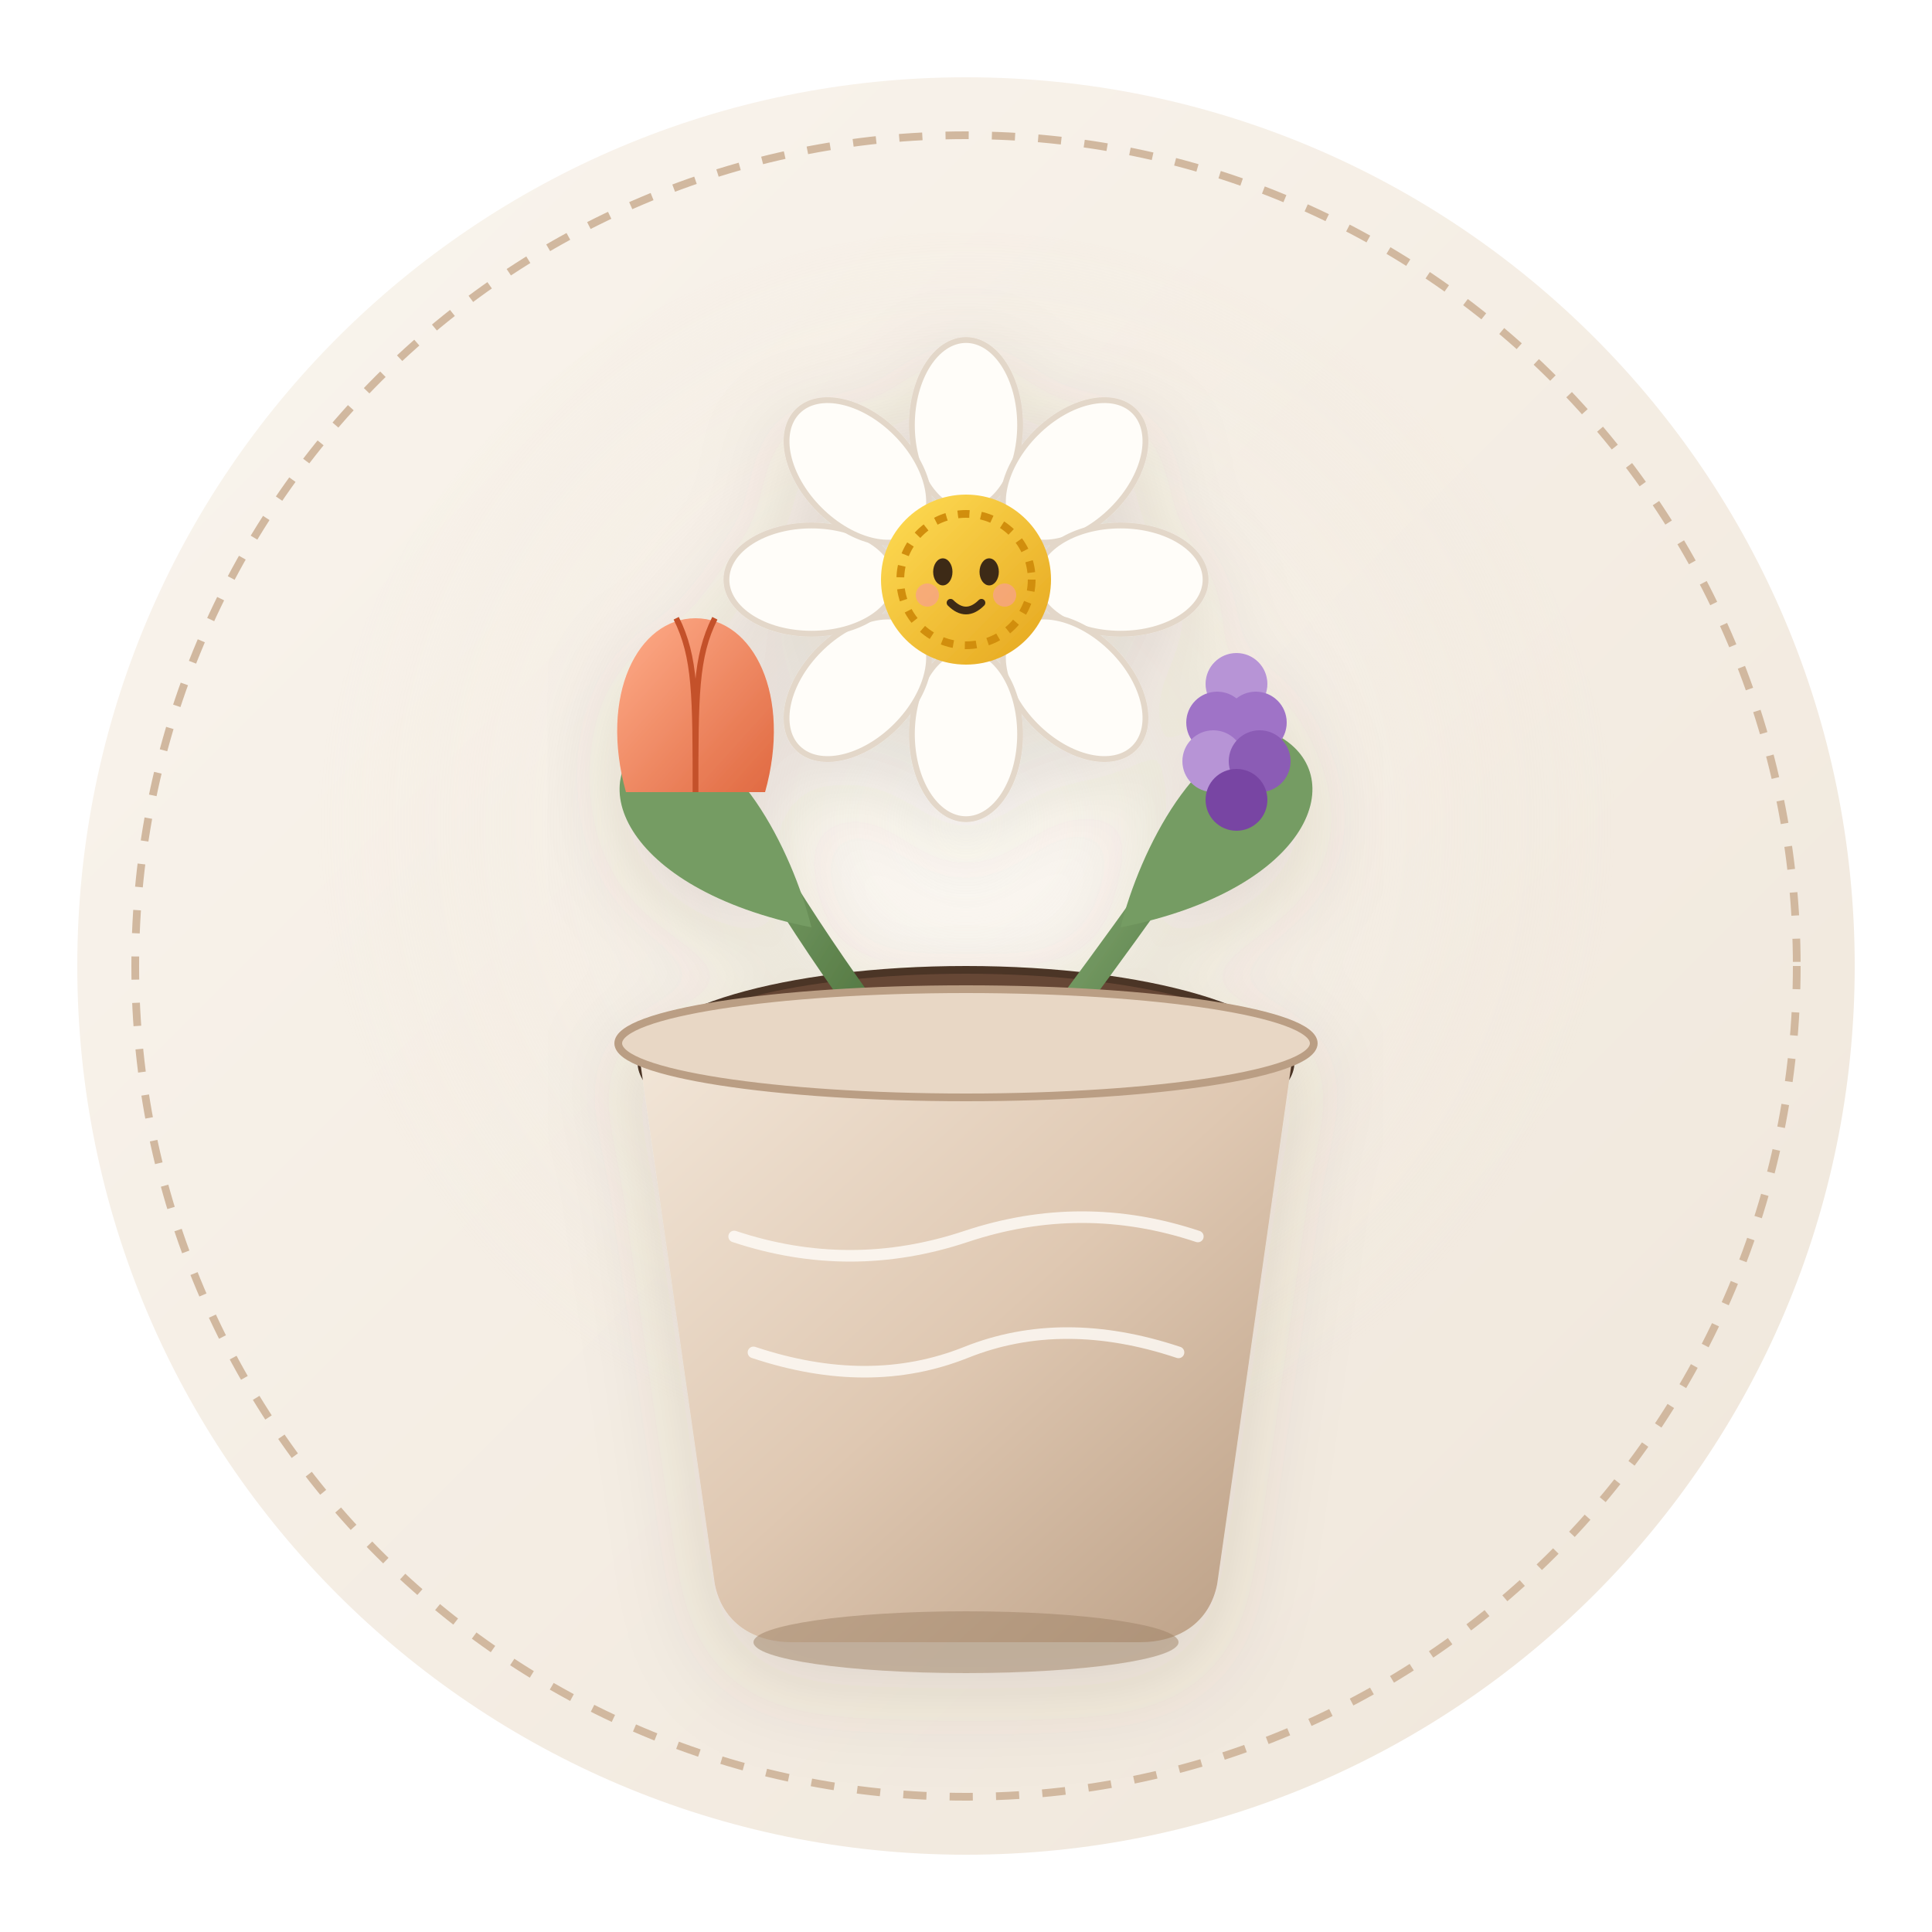
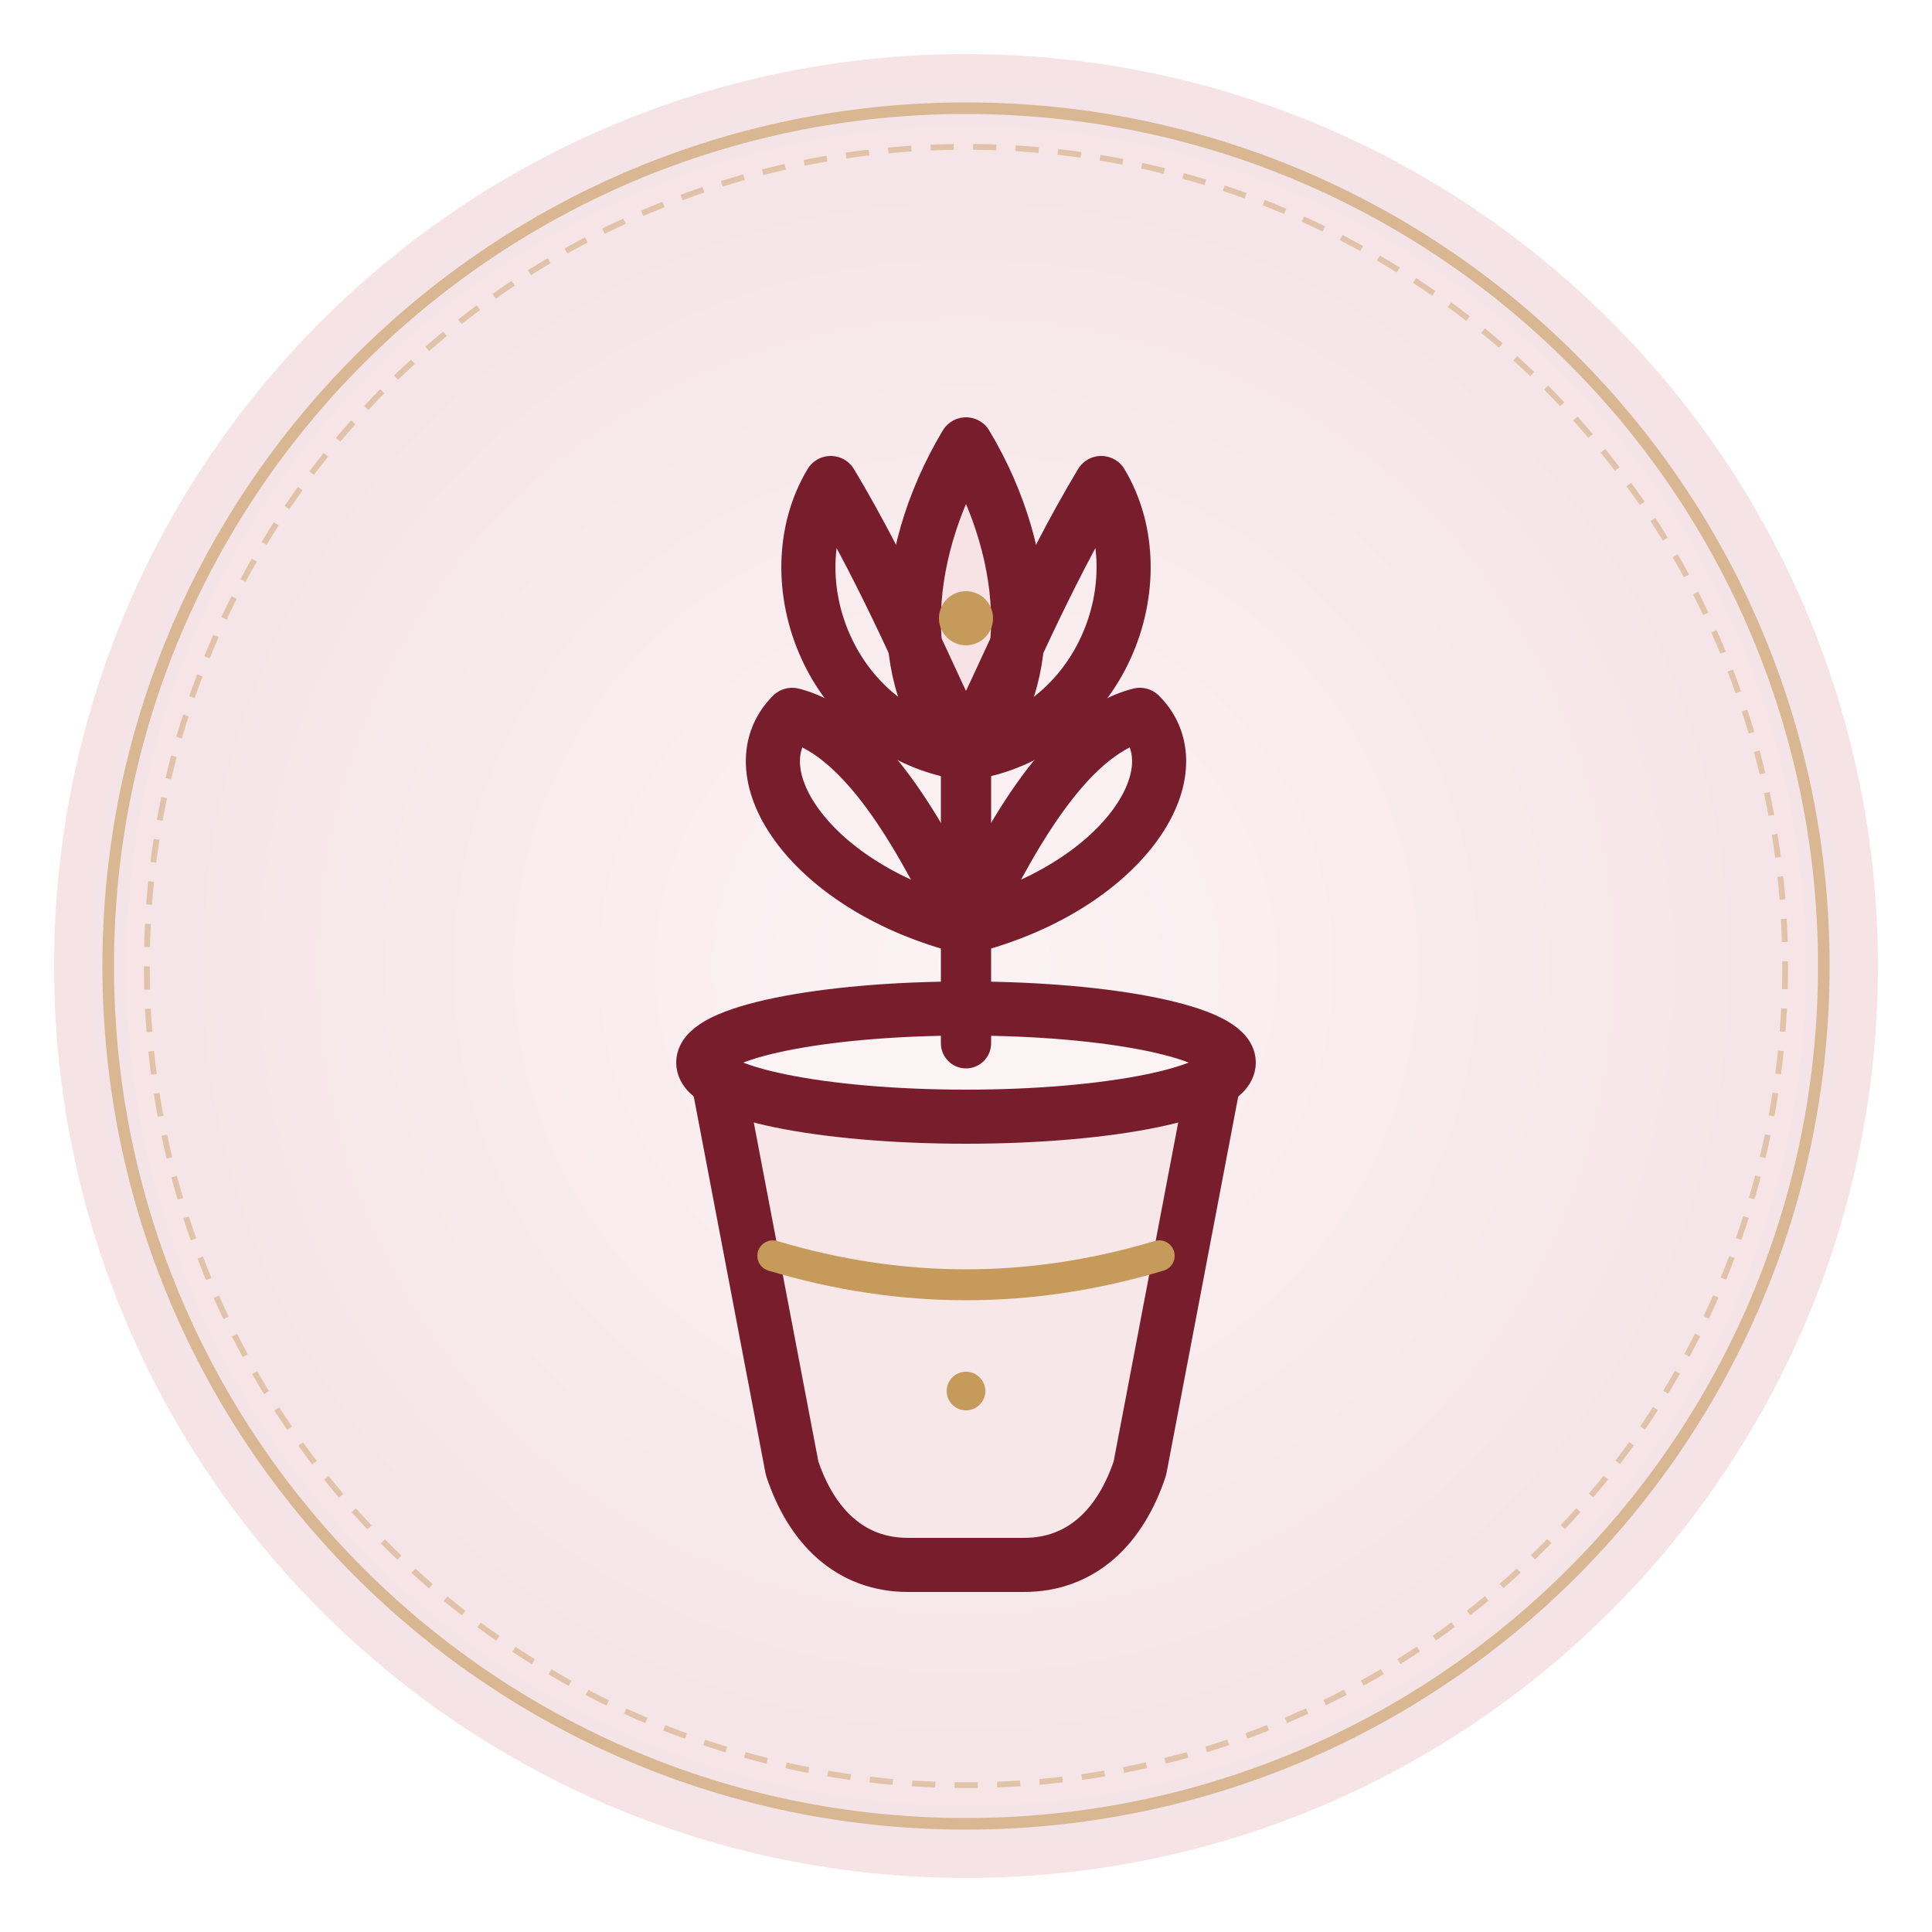
<svg xmlns="http://www.w3.org/2000/svg" viewBox="0 0 500 500" width="100%" height="100%">
  <defs>
-     <linearGradient id="bgPot" x1="0%" y1="0%" x2="100%" y2="100%">
-       <stop offset="0%" stop-color="#FAF5EE" />
-       <stop offset="100%" stop-color="#EFE6DA" />
-     </linearGradient>
-     <radialGradient id="sunGlow" cx="50%" cy="45%" r="50%">
-       <stop offset="0%" stop-color="#FFFDF9" stop-opacity="0.9" />
-       <stop offset="100%" stop-color="#EFE6DA" stop-opacity="0" />
+     <radialGradient id="discGradPots" cx="50%" cy="50%" r="50%">
+       <stop offset="0%" stop-color="#FCF3F5" />
+       <stop offset="100%" stop-color="#F5E3E6" />
    </radialGradient>
-     <linearGradient id="ceramicPot" x1="0%" y1="0%" x2="100%" y2="100%">
-       <stop offset="0%" stop-color="#F2E6D8" />
-       <stop offset="50%" stop-color="#DFC8B2" />
-       <stop offset="100%" stop-color="#BA9E84" />
-     </linearGradient>
-     <linearGradient id="daisyYellow" x1="0%" y1="0%" x2="100%" y2="100%">
-       <stop offset="0%" stop-color="#FFDD55" />
-       <stop offset="100%" stop-color="#E5A61E" />
-     </linearGradient>
-     <linearGradient id="tulipPeach" x1="0%" y1="0%" x2="100%" y2="100%">
-       <stop offset="0%" stop-color="#FFAD8A" />
-       <stop offset="100%" stop-color="#E06941" />
-     </linearGradient>
-     <linearGradient id="stemGreen" x1="0%" y1="0%" x2="100%" y2="100%">
-       <stop offset="0%" stop-color="#91B87F" />
-       <stop offset="100%" stop-color="#4C703B" />
-     </linearGradient>
-     <filter id="potShadow" x="-10%" y="-10%" width="120%" height="120%">
-       <feDropShadow dx="0" dy="8" stdDeviation="12" flood-color="#5A4030" flood-opacity="0.14" />
-     </filter>
  </defs>
-   <circle cx="250" cy="250" r="230" fill="url(#bgPot)" />
-   <circle cx="250" cy="250" r="215" fill="none" stroke="#D1B89F" stroke-width="2" stroke-dasharray="6,6" />
-   <circle cx="250" cy="230" r="170" fill="url(#sunGlow)" />
-   <g filter="url(#potShadow)">
-     <ellipse cx="250" cy="275" rx="85" ry="25" fill="#4B3426" />
-     <ellipse cx="250" cy="272" rx="78" ry="20" fill="#664634" />
-     <path d="M250 270 Q250 190 250 160" fill="none" stroke="url(#stemGreen)" stroke-width="8" stroke-linecap="round" />
-     <path d="M230 270 Q200 230 180 190" fill="none" stroke="url(#stemGreen)" stroke-width="7" stroke-linecap="round" />
-     <path d="M270 270 Q300 230 320 200" fill="none" stroke="url(#stemGreen)" stroke-width="7" stroke-linecap="round" />
-     <path d="M210 240 C160 230 150 200 170 190 C190 190 205 220 210 240 Z" fill="#759C63" />
-     <path d="M290 240 C340 230 350 200 330 190 C310 190 295 220 290 240 Z" fill="#759C63" />
-     <g transform="translate(250, 150)">
-       <g fill="#FFFDF9" stroke="#E3D7C9" stroke-width="1.5">
-         <ellipse cx="0" cy="-40" rx="14" ry="22" />
-         <ellipse cx="28" cy="-28" rx="14" ry="22" transform="rotate(45 28 -28)" />
-         <ellipse cx="40" cy="0" rx="22" ry="14" />
-         <ellipse cx="28" cy="28" rx="14" ry="22" transform="rotate(-45 28 28)" />
-         <ellipse cx="0" cy="40" rx="14" ry="22" />
-         <ellipse cx="-28" cy="28" rx="14" ry="22" transform="rotate(45 -28 28)" />
-         <ellipse cx="-40" cy="0" rx="22" ry="14" />
-         <ellipse cx="-28" cy="-28" rx="14" ry="22" transform="rotate(-45 -28 -28)" />
-       </g>
-       <circle cx="0" cy="0" r="22" fill="url(#daisyYellow)" />
-       <circle cx="0" cy="0" r="17" fill="none" stroke="#D18E0B" stroke-width="2" stroke-dasharray="3,3" />
-       <ellipse cx="-6" cy="-2" rx="2.5" ry="3.5" fill="#3D2914" />
-       <ellipse cx="6" cy="-2" rx="2.5" ry="3.5" fill="#3D2914" />
-       <path d="M-4 6 Q0 10 4 6" fill="none" stroke="#3D2914" stroke-width="2" stroke-linecap="round" />
-       <circle cx="-10" cy="4" r="3" fill="#F8A090" opacity="0.7" />
-       <circle cx="10" cy="4" r="3" fill="#F8A090" opacity="0.7" />
+   <circle cx="250" cy="250" r="236" fill="url(#discGradPots)" />
+   <circle cx="250" cy="250" r="222" fill="none" stroke="#C59A5A" stroke-width="3" opacity="0.6" />
+   <circle cx="250" cy="250" r="212" fill="none" stroke="#C59A5A" stroke-width="1.5" stroke-dasharray="6,5" opacity="0.45" />
+   <g stroke="#781D2C" stroke-width="14" stroke-linecap="round" stroke-linejoin="round" fill="none">
+     <path d="M185 275 L315 275 L295 380 C290 395 280 405 265 405 L235 405 C220 405 210 395 205 380 Z" fill="#F8E7E9" />
+     <ellipse cx="250" cy="275" rx="68" ry="14" fill="#FCF3F5" />
+     <path d="M200 325 Q250 340 300 325" stroke="#C59A5A" stroke-width="8" />
+     <circle cx="250" cy="360" r="5" fill="#C59A5A" stroke="none" />
+     <path d="M250 270 L250 190" stroke-width="13" />
+     <path d="M250 240 C210 230 190 200 205 185 C225 190 240 220 250 240 Z" fill="#FBF0F2" />
+     <path d="M250 240 C290 230 310 200 295 185 C275 190 260 220 250 240 Z" fill="#FBF0F2" />
+     <g transform="translate(250, 160)">
+       <path d="M0 -45 C-18 -15 -18 20 0 35 C18 20 18 -15 0 -45 Z" fill="#F7E2E6" />
+       <path d="M0 35 C-35 30 -50 -10 -35 -35 C-20 -10 -10 15 0 35 Z" />
+       <path d="M0 35 C35 30 50 -10 35 -35 C20 -10 10 15 0 35 Z" />
+       <circle cx="0" cy="0" r="7" fill="#C59A5A" stroke="none" />
    </g>
-     <g transform="translate(180, 185)">
-       <path d="M-18 20 C-25 -5 -15 -25 0 -25 C15 -25 25 -5 18 20 Z" fill="url(#tulipPeach)" />
-       <path d="M-5 -25 C0 -15 0 -5 0 20 C0 -5 0 -15 5 -25" fill="none" stroke="#C4512B" stroke-width="1.5" />
-     </g>
-     <g transform="translate(320, 195)">
-       <circle cx="0" cy="-18" r="8" fill="#B794D6" />
-       <circle cx="-5" cy="-8" r="8" fill="#9F73C7" />
-       <circle cx="5" cy="-8" r="8" fill="#9F73C7" />
-       <circle cx="-6" cy="2" r="8" fill="#B794D6" />
-       <circle cx="6" cy="2" r="8" fill="#8B5BB5" />
-       <circle cx="0" cy="12" r="8" fill="#7845A3" />
-     </g>
-     <path d="M165 270 L185 410 C187 420 195 425 205 425 L295 425 C305 425 313 420 315 410 L335 270 Z" fill="url(#ceramicPot)" />
-     <ellipse cx="250" cy="270" rx="90" ry="14" fill="#E8D7C5" stroke="#BA9E84" stroke-width="2" />
-     <path d="M190 320 Q220 330 250 320 Q280 310 310 320" fill="none" stroke="#FFFDF9" stroke-width="3" stroke-linecap="round" opacity="0.8" />
-     <path d="M195 350 Q225 360 250 350 Q275 340 305 350" fill="none" stroke="#FFFDF9" stroke-width="3" stroke-linecap="round" opacity="0.8" />
-     <ellipse cx="250" cy="425" rx="55" ry="8" fill="#9E8166" opacity="0.5" />
  </g>
</svg>
